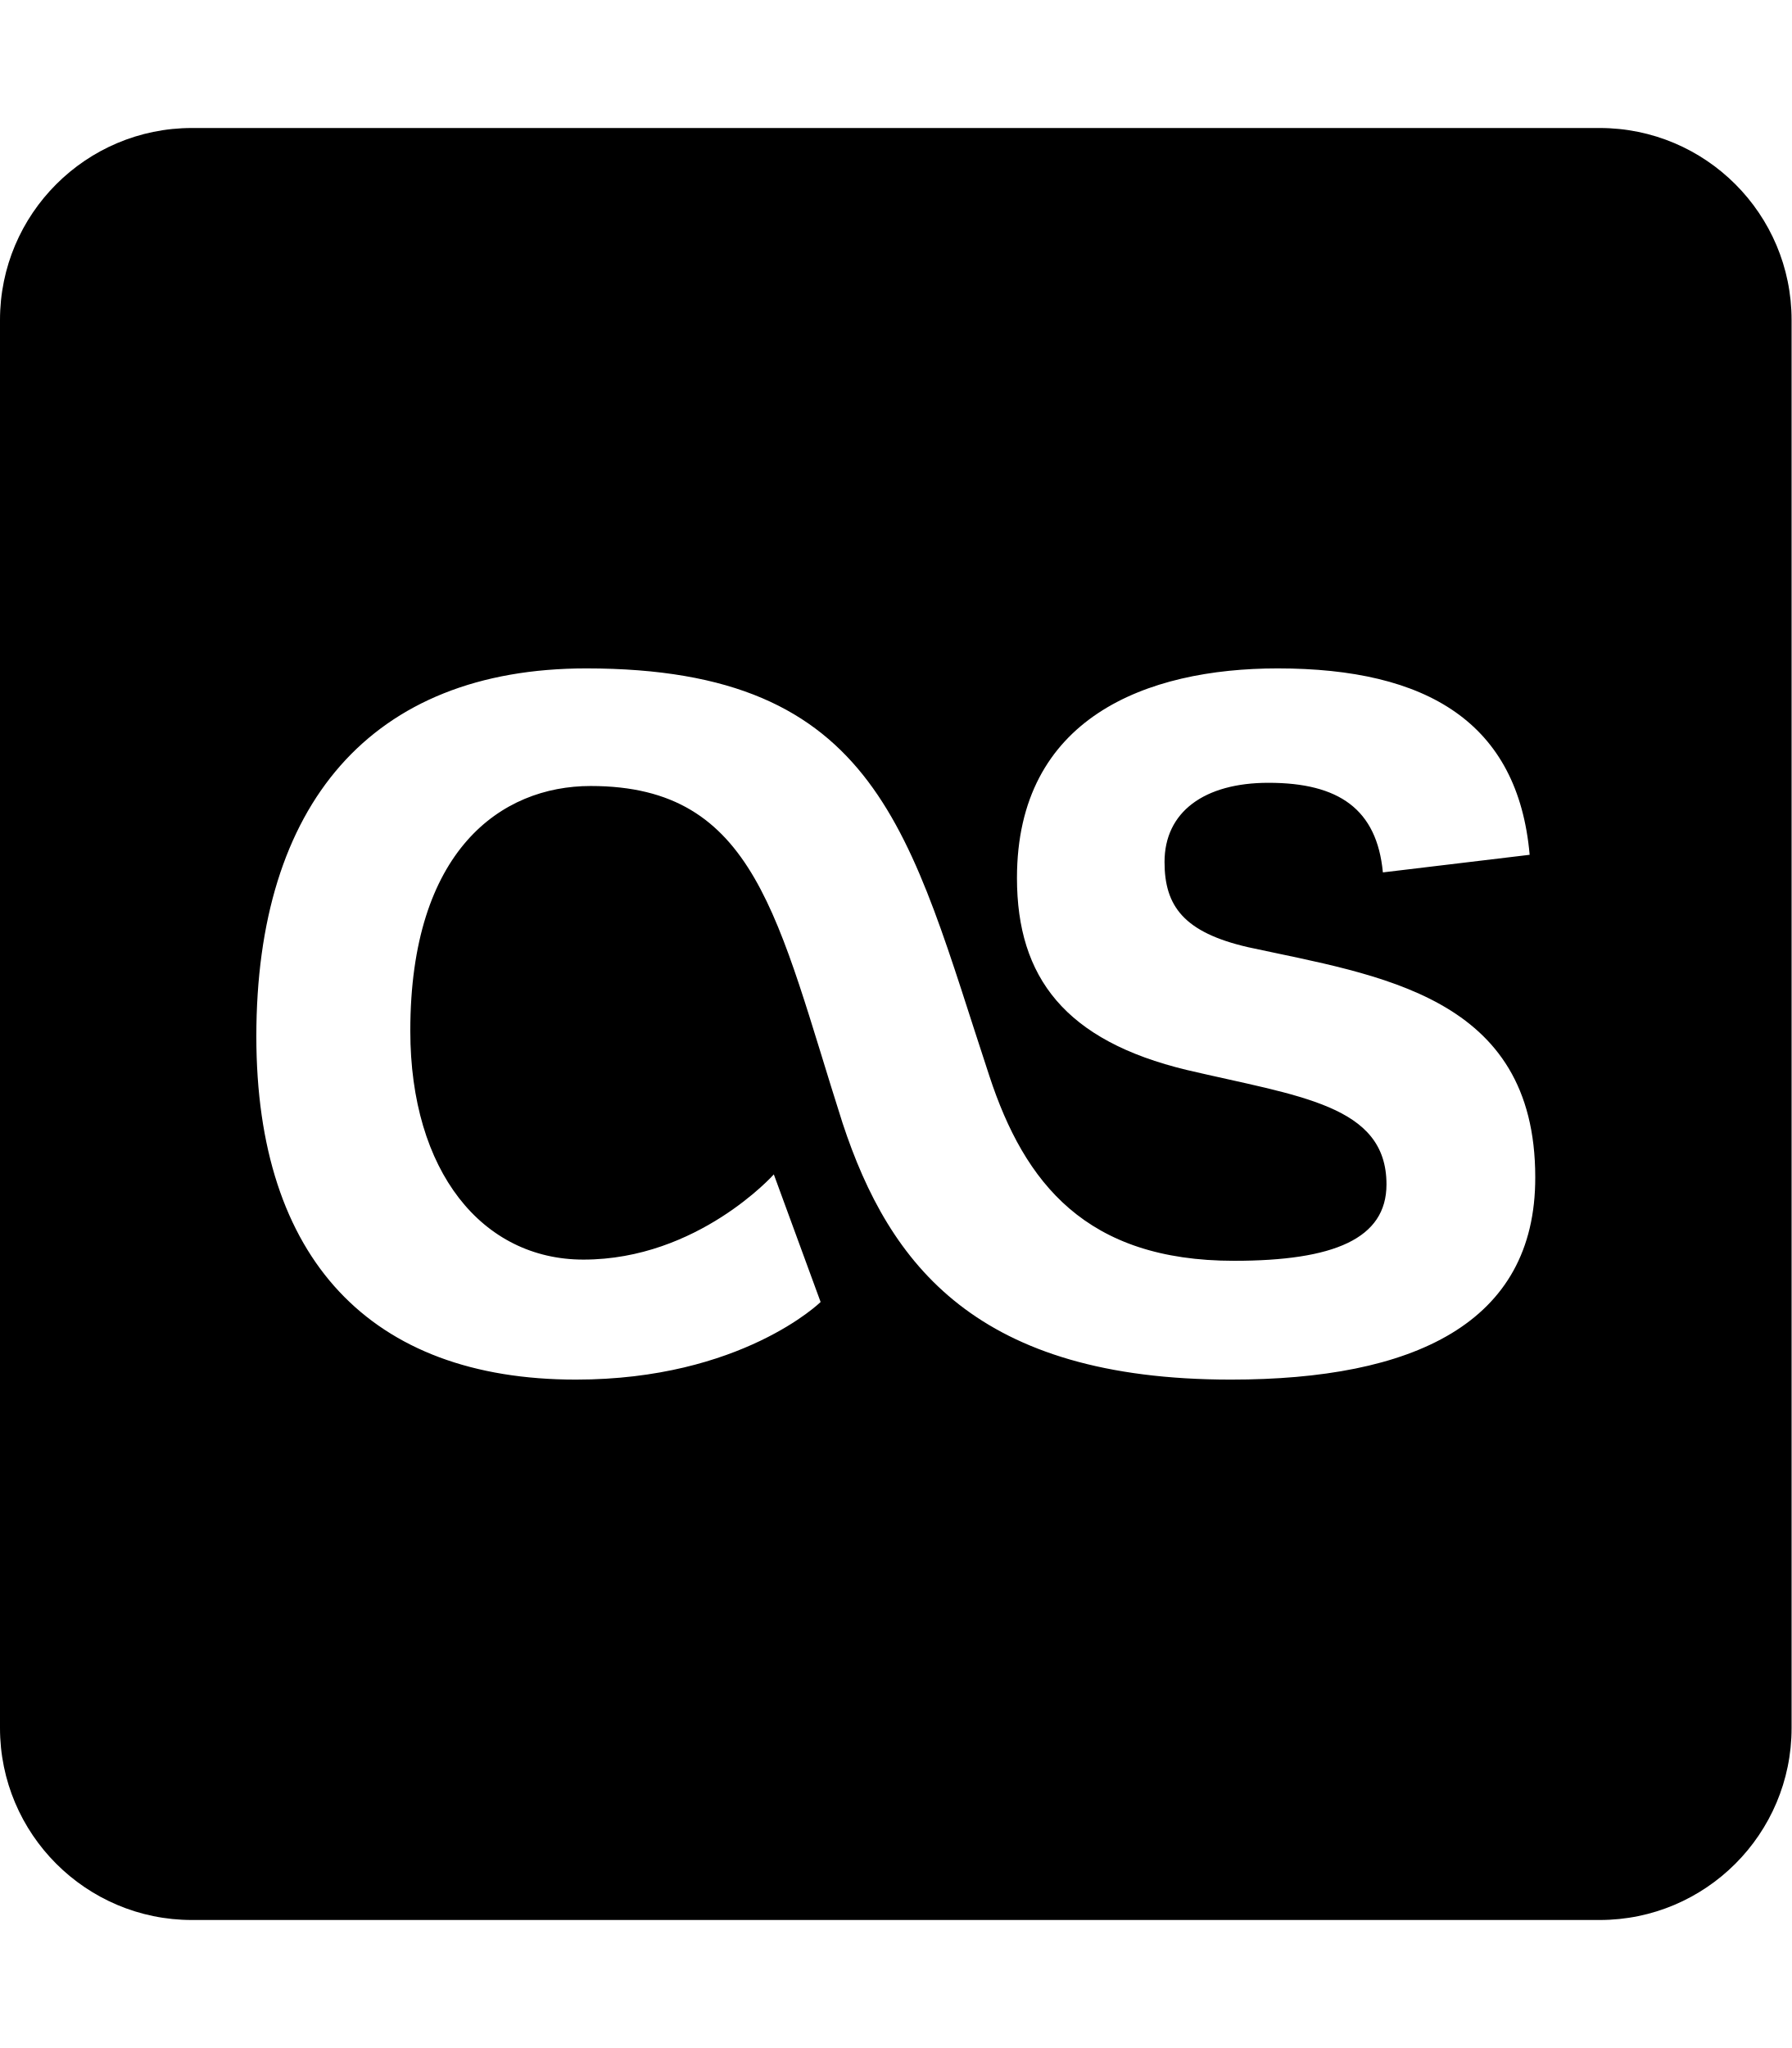
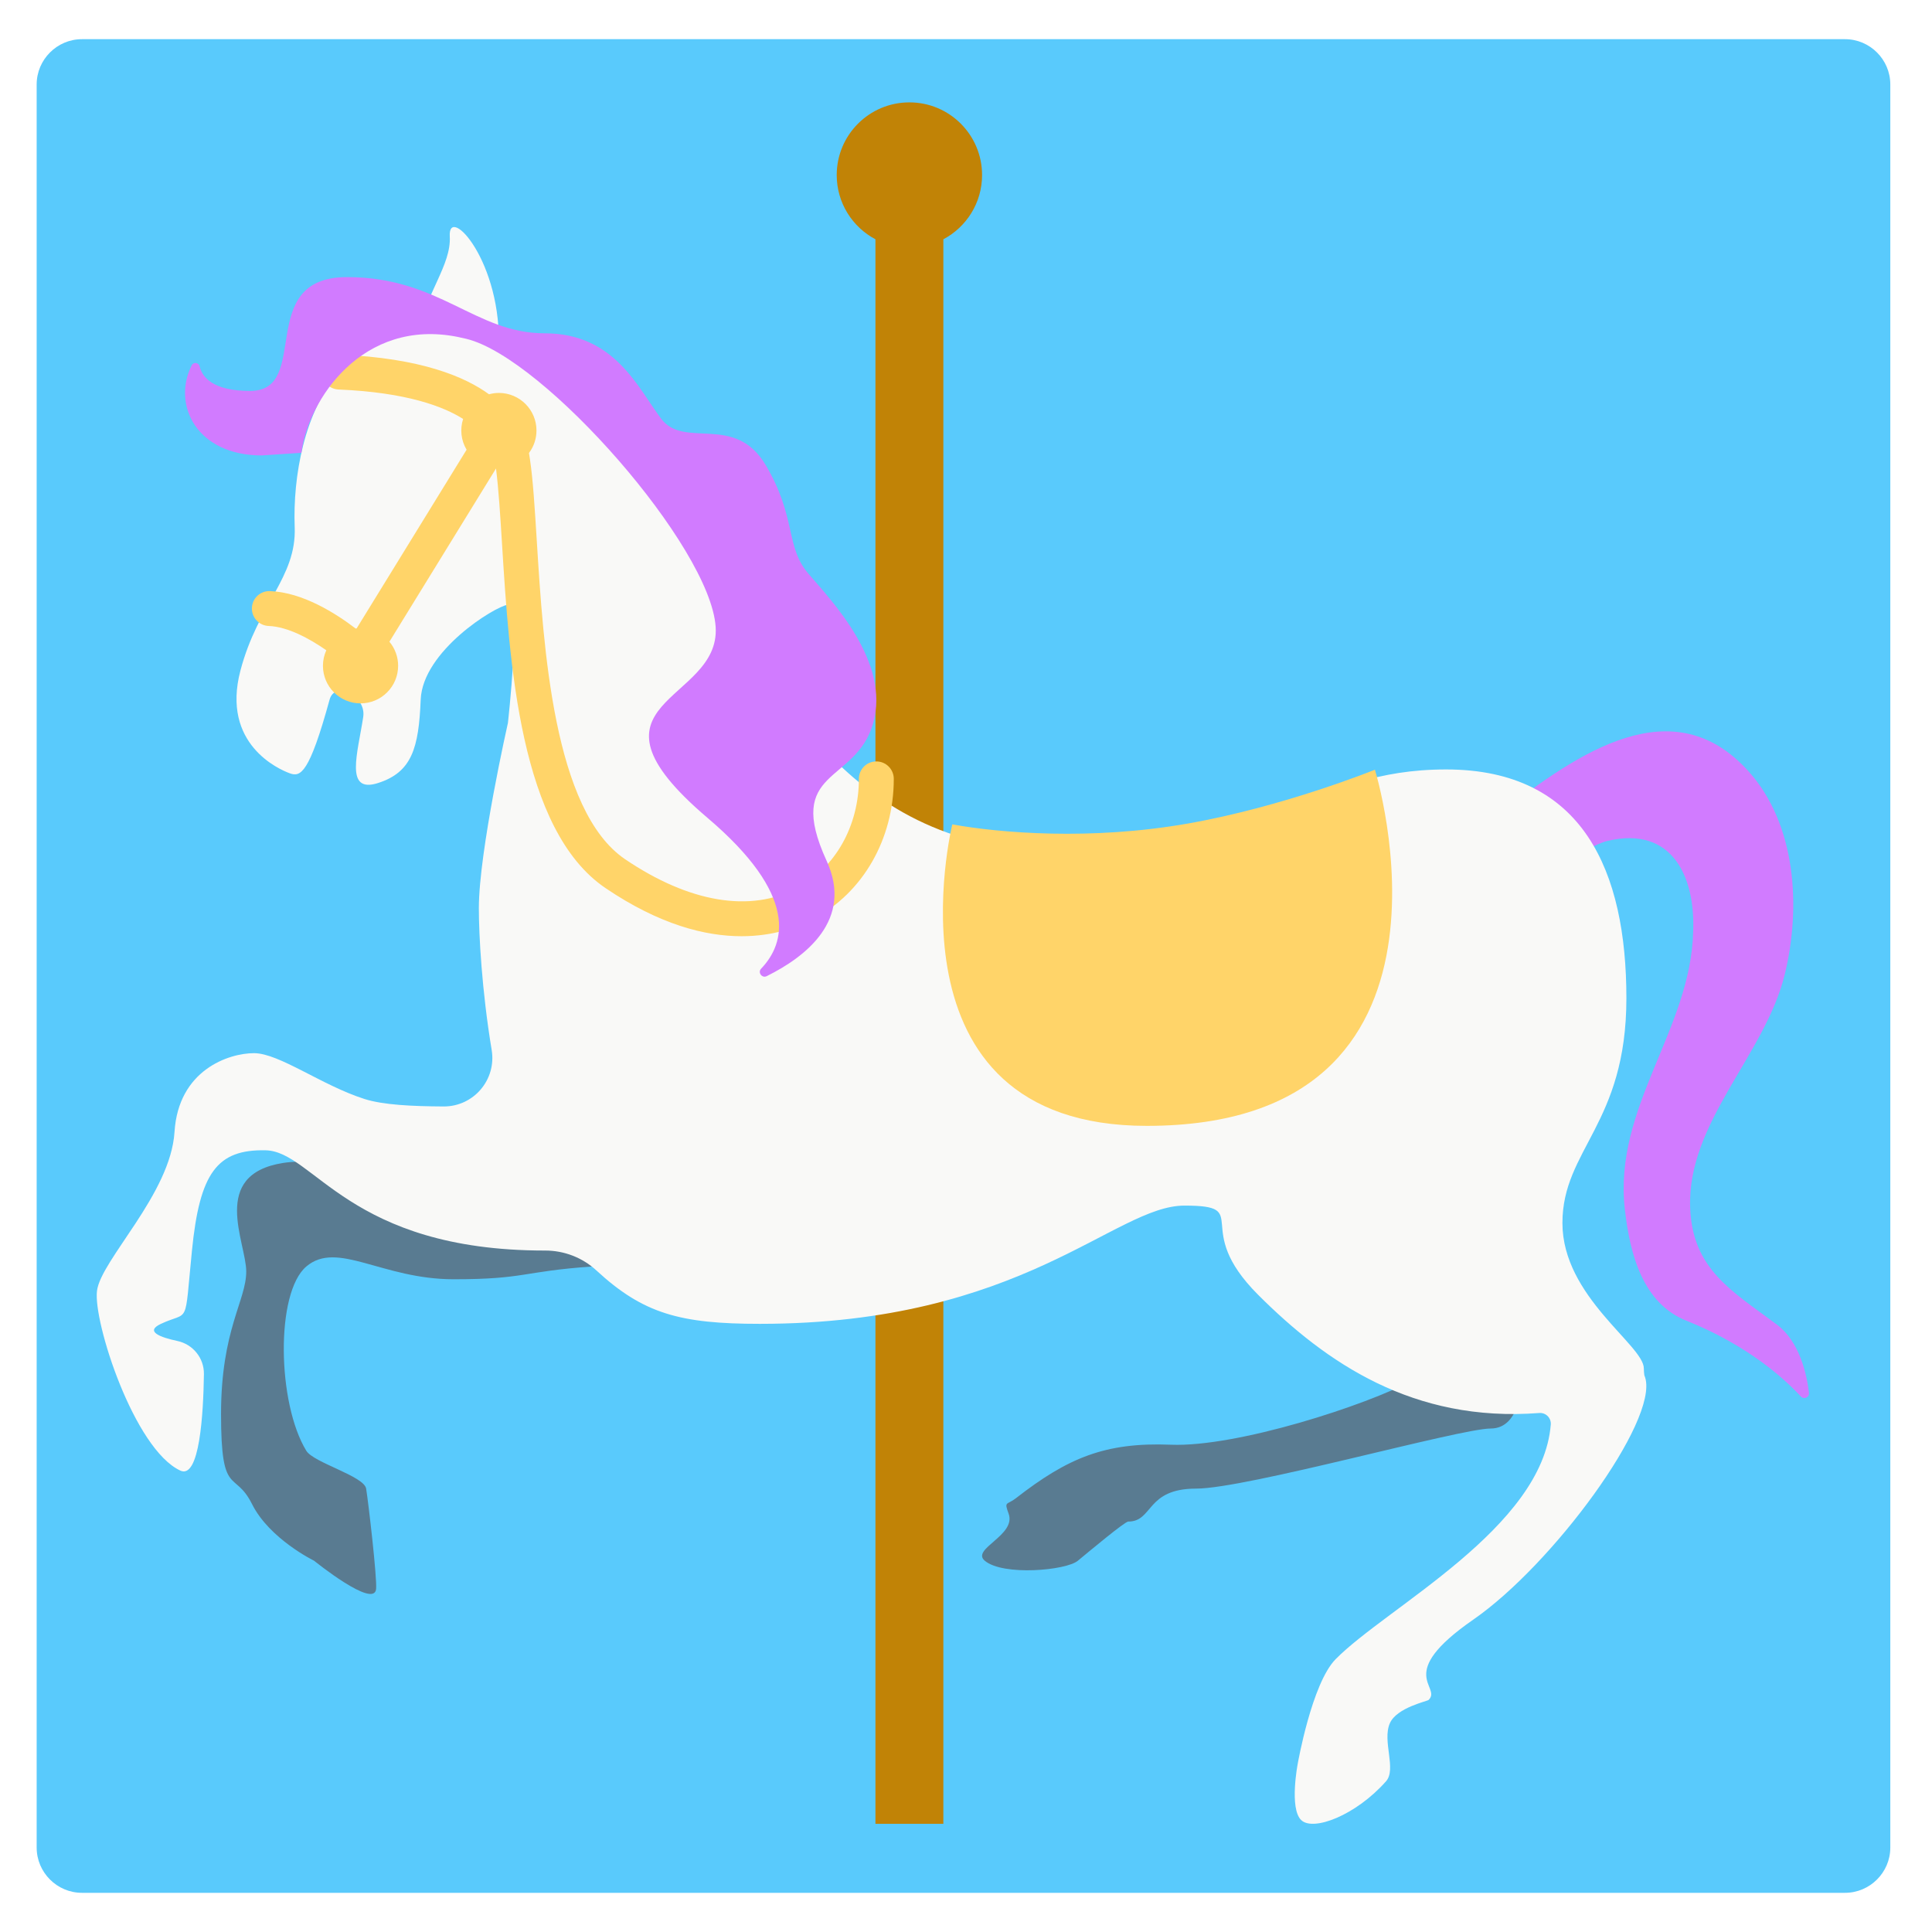
- <svg xmlns="http://www.w3.org/2000/svg" viewBox="0 0 448 512">
-   <path fill="currentColor" d="M400 32H48C21.5 32 0 53.5 0 80v352c0 26.5 21.5 48 48 48h352c26.5 0 48-21.5 48-48V80c0-26.5-21.5-48-48-48zm-92.2 312.9c-63.4 0-85.4-28.6-97.1-64.1c-16.3-51-21.5-84.3-63-84.3c-22.4 0-45.1 16.1-45.1 61.2c0 35.2 18 57.2 43.3 57.2c28.6 0 47.6-21.3 47.6-21.3l11.7 31.9s-19.8 19.4-61.2 19.4c-51.3 0-79.9-30.1-79.9-85.8c0-57.9 28.6-92 82.5-92c73.5 0 80.8 41.4 100.8 101.9c8.8 26.8 24.2 46.2 61.2 46.2c24.9 0 38.1-5.5 38.1-19.1c0-19.9-21.8-22-49.9-28.6c-30.4-7.3-42.5-23.1-42.5-48c0-40 32.3-52.4 65.2-52.4c37.4 0 60.1 13.6 63 46.6l-36.7 4.4c-1.5-15.8-11-22.4-28.6-22.4c-16.1 0-26 7.3-26 19.8c0 11 4.8 17.6 20.9 21.3c32.7 7.1 71.8 12 71.8 57.5c.1 36.7-30.7 50.6-76.1 50.6z" />
+ <svg xmlns="http://www.w3.org/2000/svg" width="40" height="40" viewBox="0 0 512 512">
+   <path fill="#59CAFC" d="M500.951 489.617c0 6.6-5.4 12-12 12H21.716c-6.6 0-12-5.4-12-12V22.383c0-6.6 5.4-12 12-12H488.95c6.6 0 12 5.4 12 12" />
+   <path fill="#597B91" d="M403.271 365.73s0 12.843-8.219 12.843s-64.726 15.925-78.083 15.925c-13.356 0-11.301 8.733-17.98 8.733c-.895 0-10.228 7.805-13.356 10.387s-19.82 4.075-24.658-.009c-3.727-3.146 8.434-6.704 6.314-12.487c-1.239-3.381-.47-2.208 1.905-4.055c13.738-10.682 23.63-14.897 41.096-14.202c17.466.695 51.884-10.455 64.213-17.133h28.768zm-228.083-46.233s-80.651-14.384-100.172-11.301c-19.521 3.082-9.76 21.062-9.76 28.767c0 7.706-6.678 15.411-6.678 37.773c0 22.362 3.596 14.624 8.219 23.871c4.623 9.247 16.438 15.001 16.438 15.001s15.945 12.896 16.438 7.479c.272-2.986-2.055-23.05-2.645-26.59c-.554-3.321-13.922-6.871-15.848-10.017c-7.706-12.586-8.219-41.867 0-48.849c8.219-6.982 20.034 3.386 39.041 3.386s17.98-2.055 36.71-3.386l18.257-16.134z" />
+   <path fill="#C18306" d="M260.261 46.39c0-10.637-8.623-19.261-19.261-19.261s-19.261 8.623-19.261 19.261c0 7.385 4.16 13.791 10.261 17.023v419.911h18V63.413c6.1-3.232 10.261-9.638 10.261-17.023z" />
+   <path fill="#D17BFF" d="M397.666 215.457c20.909-16.333 45.803-33.109 65.666-11.101c12.684 14.054 13.994 36.004 9.66 53.823c-5.211 21.422-25.952 39.265-25.081 61.958c.622 16.205 11.012 21.959 22.963 30.878c6.012 4.487 7.921 13.082 8.527 18.086c.146 1.206-1.34 1.874-2.163.98c-4.197-4.552-13.941-13.533-30.338-20.086c-11.505-4.598-14.951-17.492-16.306-29.566c-3.043-27.116 17.547-47.605 18.116-73.677c.558-14.173-5.41-27.964-22.692-23.908c-6.52 1.53-17.492 11.675-21.43 6.867c-6.418-7.833-.506-6.42-6.922-14.254z" />
+   <path fill="#F9F9F7" d="M435.995 365.089c-.066-.219-.152-.434-.232-.65a14.493 14.493 0 0 1-.129-1.792c0-6.164-21.575-19.007-21.575-38.528c0-19.521 16.952-26.199 16.952-59.589c0-33.391-11.301-60.617-47.774-60.617s-45.206 21.575-103.254 21.575s-78.136-50.694-87.329-66.781c-10.025-17.543-32.955-53.085-60.507-65.758v-.001c1.138-23.636-13.466-39.036-12.953-30.303c.445 7.568-6.436 15.138-8.281 25.744c-12.042.794-21 10.215-21 10.215c-9.247 10.274-12.329 27.74-11.815 41.096s-9.717 20.282-14.384 38.014c-5.137 19.521 10.274 26.199 13.099 27.226c2.825 1.027 5.14.107 10.531-19.521c1.424-5.184 9.754-1.019 8.917 4.554c-1.441 9.585-5.031 20.406 3.926 17.536c8.957-2.871 10.788-9.247 11.301-22.089c.514-12.843 19.521-24.658 23.117-25.171c3.596-.514 0 31.336 0 31.336s-7.706 34.026-7.706 49.119c0 6.996.777 21.746 3.399 37.539c1.309 7.882-4.769 15.026-12.758 14.981c-8.325-.046-15.978-.4-20.949-1.981C85.29 287.647 73.988 279.1 67.31 279.1c-6.678 0-20.034 4.438-21.062 20.876c-1.027 16.438-19.521 33.904-20.548 42.123c-1.027 8.219 9.857 41.949 22.089 47.622c5.101 2.366 6.105-15.04 6.252-25.573c.059-4.237-2.897-7.895-7.042-8.778c-4.485-.956-8.713-2.501-4.348-4.538c7.706-3.596 6.164 1.217 8.219-19.426c2.055-20.643 6.678-26.837 19.521-26.565c12.842.272 22.089 26.565 73.973 26.565h.09c5.033-.004 9.888 1.853 13.587 5.267c12.432 11.475 22.204 14.159 43.344 14.159c69.564 0 94.007-31.336 112.5-31.336s1.541 5.651 19.521 23.63c17.979 17.98 41.096 33.904 74.487 31.336l.033-.003a2.838 2.838 0 0 1 3.047 3.049c-2.163 27.408-43.427 48.394-57.019 62.194c-6.323 6.42-10.048 27.74-10.048 27.74s-2.281 11.815.923 14.897c3.204 3.082 14.512-1.272 22.481-10.274c2.858-3.229-1.076-10.688 1.027-15.411c1.849-4.151 9.891-5.782 10.274-6.164c3.596-3.596-9.247-6.678 11.815-21.268c21.064-14.588 49.061-52.626 45.569-64.133z" />
+   <path fill="#FFD469" d="M232.238 201.785a4.624 4.624 0 0 0-4.624 4.624c0 12.499-6.262 23.585-16.343 28.934c-12.412 6.584-28.61 3.872-45.606-7.636c-18.959-12.838-21.645-56.002-23.421-84.564c-.534-8.579-.995-15.988-1.797-21.403c-.075-.503-.16-1.076-.264-1.692a9.901 9.901 0 0 0 1.989-5.955c0-5.502-4.46-9.963-9.962-9.963c-.907 0-1.782.132-2.618.359c-6.29-4.599-17.991-9.608-39.487-10.502a4.616 4.616 0 0 0-4.812 4.427a4.624 4.624 0 0 0 4.427 4.812c18.129.754 27.899 4.557 33.013 7.801a9.903 9.903 0 0 0 .92 8.151L94.515 166.53c-.09.009-.176.029-.265.04c-5.146-3.941-13.987-9.598-22.701-9.92a4.616 4.616 0 0 0-4.791 4.45a4.625 4.625 0 0 0 4.45 4.791c5.039.186 10.857 3.363 15.269 6.439a9.914 9.914 0 0 0-.894 4.109c0 5.502 4.46 9.963 9.963 9.963s9.962-4.46 9.962-9.963a9.921 9.921 0 0 0-2.31-6.376l28.25-45.909c.682 5.345 1.157 12.956 1.568 19.563c2.002 32.184 4.744 76.261 27.465 91.646c14.331 9.704 26.458 12.744 36.031 12.744c8.424 0 14.87-2.355 19.093-4.596c13.111-6.956 21.256-21.173 21.256-37.102a4.622 4.622 0 0 0-4.623-4.624z" />
+   <path fill="#D17BFF" d="M69.365 120.694c-17.166 0-23.857-13.335-18.559-23.898c.466-.93 1.847-.743 2.087.269c.691 2.905 3.527 6.537 13.389 6.537c16.438 0 1.077-30.168 25.685-30.168s33.904 14.897 52.397 14.897s24.658 14.384 30.822 22.603s19.521-1.541 27.74 12.329c8.219 13.87 5.137 21.575 11.301 28.767s21.79 23.4 17.167 39.633s-23.63 11.815-12.329 36.473c7.169 15.642-5.594 25.464-15.885 30.556c-1.243.615-2.435-.978-1.477-1.981c6.462-6.766 9.968-19.42-14.189-39.955c-36.772-31.257 3.475-30.362 2.141-50.625c-1.397-21.217-45.347-71.209-65.988-76.315a54.061 54.061 0 0 0-2.334-.523c-25.258-5.073-39.672 16.675-41.456 30.704l-10.512.697z" />
+   <path fill="#FFD469" d="M252.37 218.472c12.629 2.285 36.709 4.296 62.339-.209c25.63-4.505 49.655-14.284 49.655-14.284s29.287 94.387-60.456 94.387c-71.199 0-51.538-79.894-51.538-79.894z" />
</svg>
